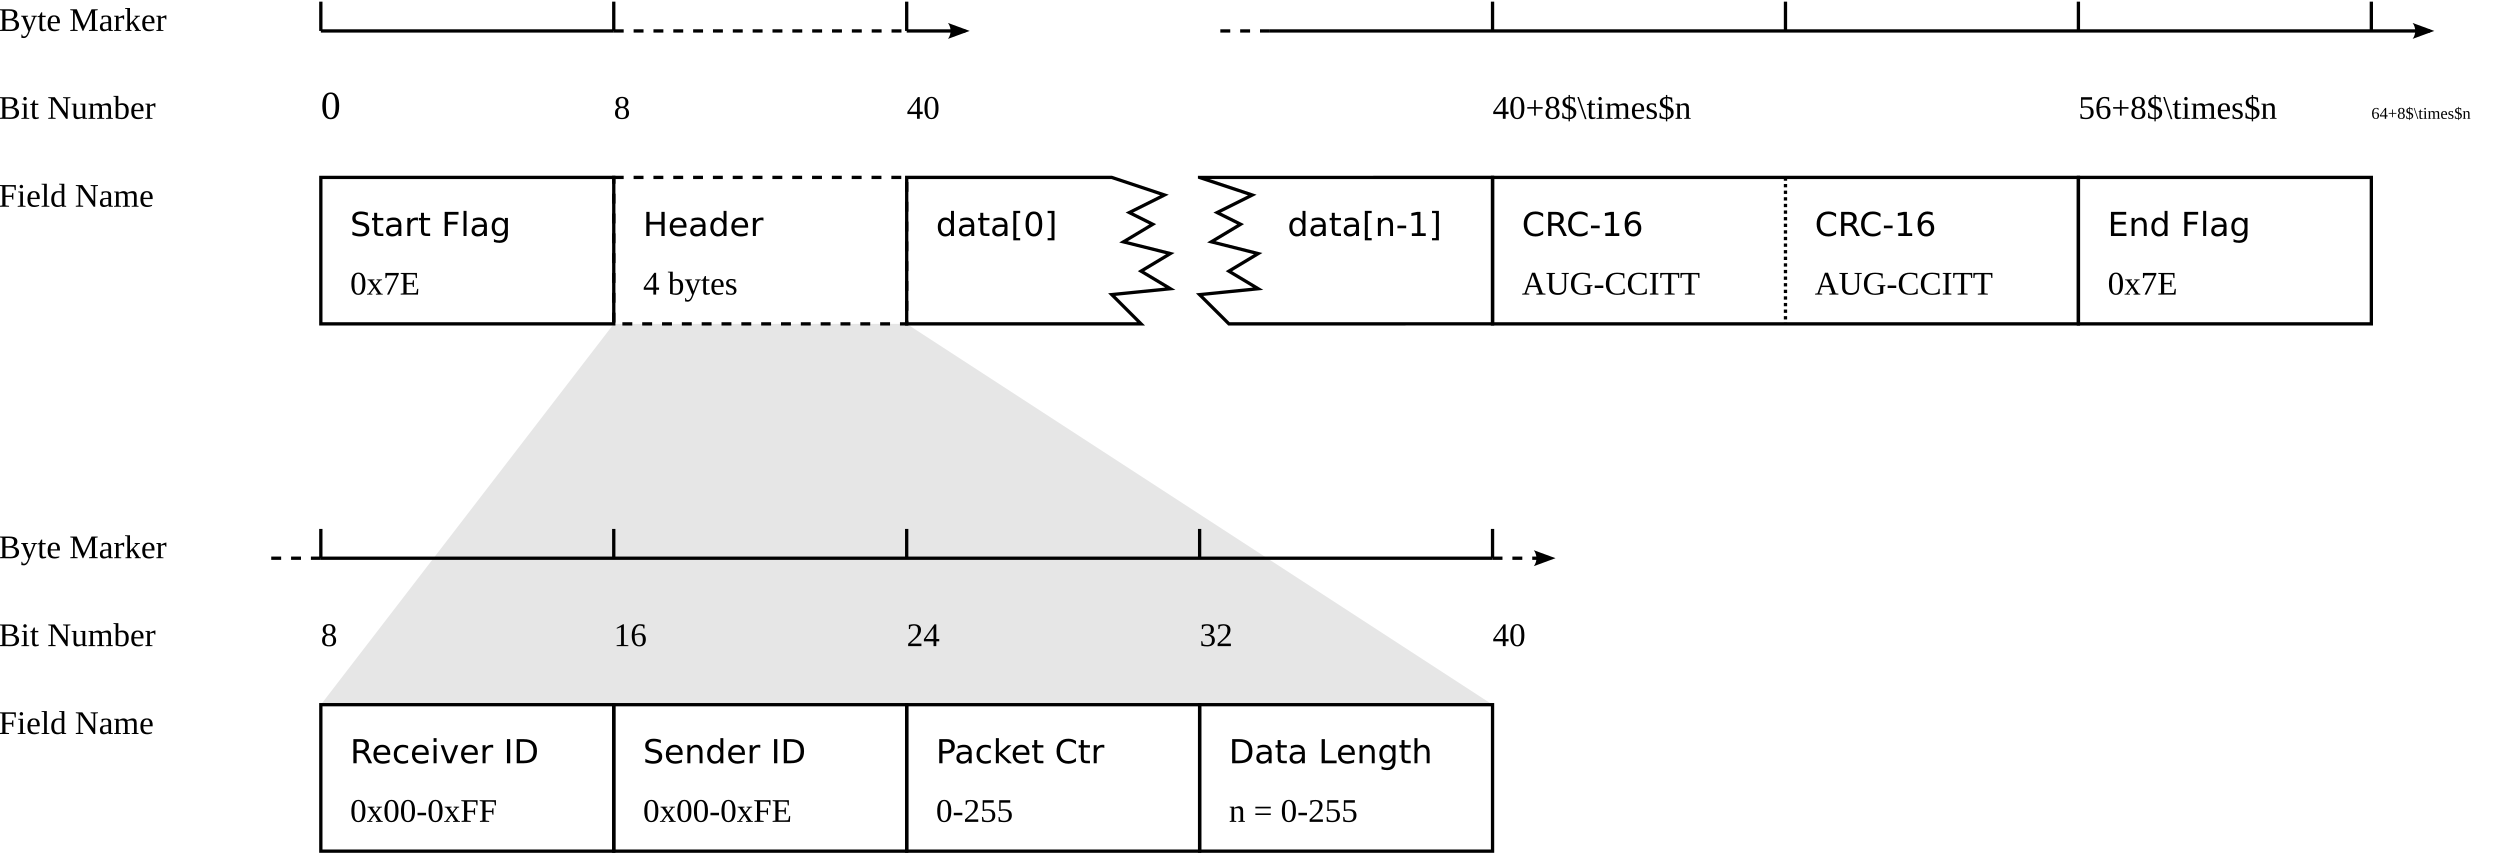
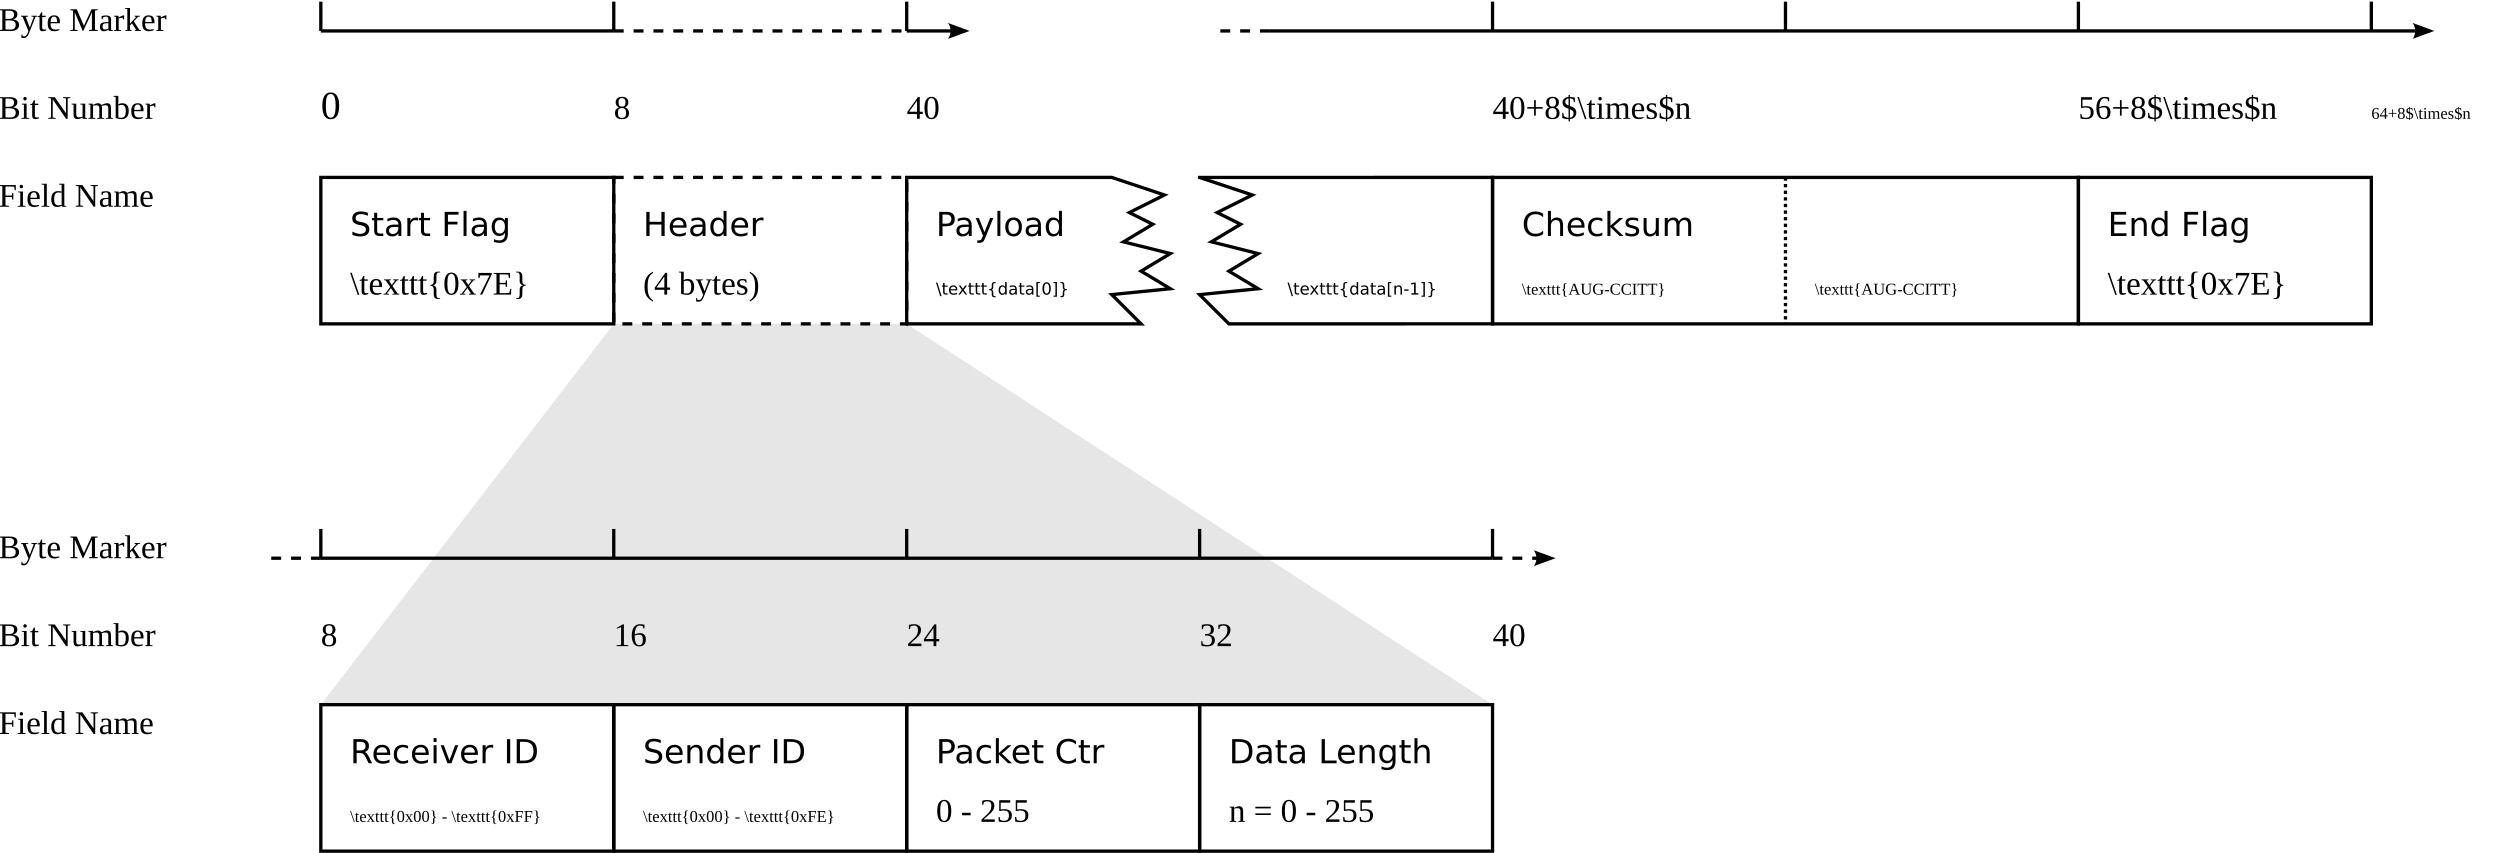
<svg xmlns="http://www.w3.org/2000/svg" width="756.008" height="257.89" id="svg2" version="1.1">
  <defs id="defs4">
    <marker orient="auto" refY="0" refX="0" id="Arrow2Mstart" style="overflow:visible">
      <path id="path3994" style="font-size:12px;fill-rule:evenodd;stroke-width:0.625;stroke-linejoin:round" d="M 8.719,4.034 -2.207,0.016 8.719,-4.002 c -1.745,2.372 -1.735,5.617 -6e-7,8.035 z" transform="scale(0.6,0.6)" />
    </marker>
    <marker orient="auto" refY="0" refX="0" id="Arrow2Mend" style="overflow:visible">
      <path id="path4356" style="font-size:12px;fill-rule:evenodd;stroke-width:0.625;stroke-linejoin:round" d="M 8.719,4.034 -2.207,0.016 8.719,-4.002 c -1.745,2.372 -1.735,5.617 -6e-7,8.035 z" transform="scale(-0.6,-0.6)" />
    </marker>
    <marker orient="auto" refY="0" refX="0" id="Arrow2Lend" style="overflow:visible">
      <path id="path4350" style="font-size:12px;fill-rule:evenodd;stroke-width:0.625;stroke-linejoin:round" d="M 8.719,4.034 -2.207,0.016 8.719,-4.002 c -1.745,2.372 -1.735,5.617 -6e-7,8.035 z" transform="matrix(-1.1,0,0,-1.1,-1.1,0)" />
    </marker>
    <marker orient="auto" refY="0" refX="0" id="Arrow2Mend-9" style="overflow:visible">
      <path id="path4356-4" style="font-size:12px;fill-rule:evenodd;stroke-width:0.625;stroke-linejoin:round" d="M 8.719,4.034 -2.207,0.016 8.719,-4.002 c -1.745,2.372 -1.735,5.617 -6e-7,8.035 z" transform="scale(-0.6,-0.6)" />
    </marker>
    <marker orient="auto" refY="0" refX="0" id="marker3132" style="overflow:visible">
      <path id="path3134" style="font-size:12px;fill-rule:evenodd;stroke-width:0.625;stroke-linejoin:round" d="M 8.719,4.034 -2.207,0.016 8.719,-4.002 c -1.745,2.372 -1.735,5.617 -6e-7,8.035 z" transform="scale(-0.6,-0.6)" />
    </marker>
  </defs>
  <g id="layer1" transform="translate(7.598213,-795.9728)">
    <path style="fill:#000000;fill-opacity:0.1;stroke:none" d="m 178.005,893.914 -88.583,115.157 354.331,2e-4 -177.165,-115.158 z" id="path4488" />
    <text xml:space="preserve" style="font-size:12px;font-style:normal;font-variant:normal;font-weight:normal;font-stretch:normal;fill:#000000;fill-opacity:1;stroke:none;font-family:Courier 10 Pitch;-inkscape-font-specification:Courier 10 Pitch" x="89.423" y="831.906" id="text3596">
      <tspan id="tspan3598" x="89.423" y="831.906">0</tspan>
    </text>
    <text xml:space="preserve" style="font-size:12px;font-style:normal;font-variant:normal;font-weight:normal;font-stretch:normal;fill:#000000;fill-opacity:1;stroke:none;font-family:Courier 10 Pitch;-inkscape-font-specification:Courier 10 Pitch" x="-147.987" y="967.004" id="text3600" transform="translate(0,2.5390623e-6)">
      <tspan id="tspan3602" x="-147.987" y="967.004" />
      <tspan id="tspan3604" x="-147.987" y="982.004" />
    </text>
    <g id="g4232" transform="translate(-34.59303,1.000482)">
      <rect y="1008.071" x="124.016" height="44.291" width="88.583" id="rect2818-9" style="fill:none;stroke:#000000;stroke-width:1px;stroke-linecap:butt;stroke-linejoin:miter;stroke-opacity:1" />
      <text id="text3592-0" y="1025.787" x="132.874" style="font-size:10px;font-style:normal;font-weight:normal;fill:#000000;fill-opacity:1;stroke:none;font-family:Bitstream Vera Sans" xml:space="preserve">
        <tspan id="tspan4113" style="font-size:10px;font-style:normal;font-variant:normal;font-weight:normal;font-stretch:normal;font-family:Courier 10 Pitch;-inkscape-font-specification:Courier 10 Pitch" y="1025.787" x="132.874">Receiver ID</tspan>
      </text>
      <text xml:space="preserve" style="font-size:10px;font-style:normal;font-variant:normal;font-weight:normal;font-stretch:normal;line-height:125%;letter-spacing:0px;word-spacing:0px;fill:#000000;fill-opacity:1;stroke:none;font-family:Courier 10 Pitch;-inkscape-font-specification:Courier 10 Pitch" x="132.874" y="1043.504" id="text3135">
-         <tspan id="tspan3137" x="132.874" y="1043.504">0x00-0xFF</tspan>
+         <tspan id="tspan3137" x="132.874" y="1043.504" style="font-size:5px">\texttt{0x00} - \texttt{0xFF}</tspan>
      </text>
    </g>
    <rect style="fill:none;stroke:#000000;stroke-width:1px;stroke-linecap:butt;stroke-linejoin:miter;stroke-opacity:1" id="rect2818-9-8" width="88.583" height="44.291" x="178.005" y="1009.072" />
    <text xml:space="preserve" style="font-size:10px;font-style:normal;font-weight:normal;fill:#000000;fill-opacity:1;stroke:none;font-family:Bitstream Vera Sans" x="186.864" y="1026.788" id="text3592-0-6">
      <tspan x="186.864" y="1026.788" style="font-size:10px;font-style:normal;font-variant:normal;font-weight:normal;font-stretch:normal;font-family:Courier 10 Pitch;-inkscape-font-specification:Courier 10 Pitch" id="tspan4111">Sender ID</tspan>
    </text>
    <rect style="fill:none;stroke:#000000;stroke-width:1px;stroke-linecap:butt;stroke-linejoin:miter;stroke-opacity:1" id="rect2818-9-8-0" width="88.583" height="44.291" x="266.588" y="1009.072" />
    <text xml:space="preserve" style="font-size:10px;font-style:normal;font-weight:normal;fill:#000000;fill-opacity:1;stroke:none;font-family:Bitstream Vera Sans" x="275.446" y="1026.788" id="text3592-0-6-93">
      <tspan x="275.446" y="1026.788" style="font-size:10px;font-style:normal;font-variant:normal;font-weight:normal;font-stretch:normal;font-family:Courier 10 Pitch;-inkscape-font-specification:Courier 10 Pitch" id="tspan4119">Packet Ctr</tspan>
    </text>
    <path style="fill:none;stroke:#000000;stroke-width:1px;stroke-linecap:butt;stroke-linejoin:miter;stroke-opacity:1" d="m 355.154,849.633 15.938,5.312 -10.625,5.312 7.094,3.531 -8.844,5.312 14.156,3.562 -8.844,5.313 8.844,5.312 -17.719,1.781 8.875,8.844 79.724,-0.01 0,-44.281 -88.599,0.01 0,2e-4 z" id="rect2818-9-8-0-1-7" />
-     <text xml:space="preserve" style="font-size:10px;font-style:normal;font-weight:normal;fill:#000000;fill-opacity:1;stroke:none;font-family:Bitstream Vera Sans" x="275.446" y="867.339" id="text3592-0-6-93-0-0">
-       <tspan x="275.446" y="867.339" style="font-size:10px;font-style:normal;font-variant:normal;font-weight:normal;font-stretch:normal;font-family:Courier 10 Pitch;-inkscape-font-specification:Courier 10 Pitch" id="tspan3857-4">data[0]</tspan>
+     <text xml:space="preserve" style="font-size:10px;font-style:normal;font-weight:normal;fill:#000000;fill-opacity:1;stroke:none;font-family:Bitstream Vera Sans" x="275.446" y="885.056" id="text3592-0-6-93-0-0">
+       <tspan x="275.446" y="885.056" style="font-size:5px;font-style:normal;font-variant:normal;font-weight:normal;font-stretch:normal;font-family:Courier 10 Pitch;-inkscape-font-specification:Courier 10 Pitch" id="tspan3857-4">\texttt{data[0]}</tspan>
    </text>
    <path style="fill:none;stroke:#000000;stroke-width:1px;stroke-linecap:butt;stroke-linejoin:miter;stroke-opacity:1" d="m 266.588,849.622 62.008,1.1e-4 15.945,5.315 -10.63,5.315 7.087,3.543 -8.858,5.315 14.173,3.543 -8.858,5.315 8.858,5.315 -17.717,1.772 8.858,8.858 -70.866,-1.1e-4 z" id="rect2818-9-8-0-1-7-7" />
-     <text xml:space="preserve" style="font-size:10px;font-style:normal;font-weight:normal;fill:#000000;fill-opacity:1;stroke:none;font-family:Bitstream Vera Sans" x="381.746" y="867.339" id="text3592-0-6-93-0-0-9">
-       <tspan x="381.746" y="867.339" style="font-size:10px;font-style:normal;font-variant:normal;font-weight:normal;font-stretch:normal;font-family:Courier 10 Pitch;-inkscape-font-specification:Courier 10 Pitch" id="tspan3857-4-6">data[n-1]</tspan>
+     <text xml:space="preserve" style="font-size:10px;font-style:normal;font-weight:normal;fill:#000000;fill-opacity:1;stroke:none;font-family:Bitstream Vera Sans" x="381.746" y="885.055" id="text3592-0-6-93-0-0-9">
+       <tspan x="381.746" y="885.055" style="font-size:5px;font-style:normal;font-variant:normal;font-weight:normal;font-stretch:normal;font-family:Courier 10 Pitch;-inkscape-font-specification:Courier 10 Pitch" id="tspan3857-4-6">\texttt{data[n-1]}</tspan>
    </text>
    <text xml:space="preserve" style="font-size:12px;font-style:normal;font-variant:normal;font-weight:normal;font-stretch:normal;fill:#000000;fill-opacity:1;stroke:none;font-family:Courier 10 Pitch;-inkscape-font-specification:Courier 10 Pitch" x="266.588" y="831.906" id="text3596-9-87">
      <tspan id="tspan3598-0-2" x="266.588" y="831.906" style="font-size:10px">40</tspan>
    </text>
    <text xml:space="preserve" style="font-size:12px;font-style:normal;font-variant:normal;font-weight:normal;font-stretch:normal;fill:#000000;fill-opacity:1;stroke:none;font-family:Courier 10 Pitch;-inkscape-font-specification:Courier 10 Pitch" x="443.753" y="831.906" id="text3596-9-7">
      <tspan id="tspan3598-0-0" x="443.753" y="831.906" style="font-size:10px">40+8$\times$n</tspan>
    </text>
    <text xml:space="preserve" style="font-size:12px;font-style:normal;font-variant:normal;font-weight:normal;font-stretch:normal;fill:#000000;fill-opacity:1;stroke:none;font-family:Courier 10 Pitch;-inkscape-font-specification:Courier 10 Pitch" x="620.919" y="831.906" id="text3596-9-4">
      <tspan id="tspan3598-0-98" x="620.919" y="831.906" style="font-size:10px">56+8$\times$n</tspan>
    </text>
    <path style="fill:none;stroke:#000000;stroke-width:0.999;stroke-linecap:butt;stroke-linejoin:miter;stroke-miterlimit:4;stroke-opacity:1;stroke-dasharray:none;marker-end:url(#Arrow2Mend)" d="m 89.423,805.331 88.583,0 m 88.583,0 17.717,0" id="path4203" />
    <path style="fill:none;stroke:#000000;stroke-width:1px;stroke-linecap:butt;stroke-linejoin:miter;stroke-opacity:1" d="m 89.423,805.331 0,-8.858" id="path4207" />
    <path style="fill:none;stroke:#000000;stroke-width:1px;stroke-linecap:butt;stroke-linejoin:miter;stroke-opacity:1" d="m 266.588,805.331 0,-8.858" id="path4209" />
    <path style="fill:none;stroke:#000000;stroke-width:1px;stroke-linecap:butt;stroke-linejoin:miter;stroke-opacity:1" d="m 178.005,805.331 0,-8.858" id="path4211" />
    <path style="fill:none;stroke:#000000;stroke-width:1px;stroke-linecap:butt;stroke-linejoin:miter;stroke-opacity:1" d="m 532.336,805.331 0,-8.858" id="path4215-7" />
    <path style="fill:none;stroke:#000000;stroke-width:1px;stroke-linecap:butt;stroke-linejoin:miter;stroke-opacity:1" d="m 443.753,805.331 0,-8.858" id="path4215-2" />
    <path style="fill:none;stroke:#000000;stroke-width:1px;stroke-linecap:butt;stroke-linejoin:miter;stroke-opacity:1" d="m 620.919,805.331 0,-8.858" id="path4215-21" />
    <path style="fill:none;stroke:#000000;stroke-width:0.999;stroke-linecap:butt;stroke-linejoin:miter;stroke-miterlimit:4;stroke-opacity:1;stroke-dasharray:none;marker-mid:none;marker-end:url(#Arrow2Mend)" d="m 376.431,805.331 350.787,-2.4e-4" id="path4324" />
    <text xml:space="preserve" style="font-size:10px;font-style:normal;font-variant:normal;font-weight:normal;font-stretch:normal;fill:#000000;fill-opacity:1;stroke:none;font-family:Courier 10 Pitch;-inkscape-font-specification:Courier 10 Pitch" x="-8.018" y="831.906" id="text3122">
      <tspan id="tspan3124" x="-8.018" y="831.906">Bit Number</tspan>
    </text>
    <text xml:space="preserve" style="font-size:10px;font-style:normal;font-variant:normal;font-weight:normal;font-stretch:normal;fill:#000000;fill-opacity:1;stroke:none;font-family:Courier 10 Pitch;-inkscape-font-specification:Courier 10 Pitch" x="-8.018" y="805.331" id="text3126">
      <tspan id="tspan3128" x="-8.018" y="805.331">Byte Marker</tspan>
    </text>
    <text xml:space="preserve" style="font-size:10px;font-style:normal;font-variant:normal;font-weight:normal;font-stretch:normal;fill:#000000;fill-opacity:1;stroke:none;font-family:Courier 10 Pitch;-inkscape-font-specification:Courier 10 Pitch" x="-8.018" y="858.481" id="text3130">
      <tspan id="tspan3132" x="-8.018" y="858.481">Field Name</tspan>
    </text>
    <text xml:space="preserve" style="font-size:10px;font-style:normal;font-weight:normal;fill:#000000;fill-opacity:1;stroke:none;font-family:Bitstream Vera Sans" x="98.281" y="867.339" id="text3592">
      <tspan x="98.281" y="867.339" style="font-size:10px;font-style:normal;font-variant:normal;font-weight:normal;font-stretch:normal;font-family:Courier 10 Pitch;-inkscape-font-specification:Courier 10 Pitch" id="tspan3631">Start Flag</tspan>
      <tspan x="98.281" y="879.839" style="font-size:10px;font-style:normal;font-variant:normal;font-weight:normal;font-stretch:normal;font-family:Courier 10 Pitch;-inkscape-font-specification:Courier 10 Pitch" id="tspan3635" />
    </text>
    <rect style="fill:none;stroke:#000000;stroke-width:1px;stroke-linecap:butt;stroke-linejoin:miter;stroke-opacity:1" id="rect2818-9-0" width="88.583" height="44.291" x="89.423" y="849.622" />
    <rect style="fill:none;stroke:#000000;stroke-width:1px;stroke-linecap:butt;stroke-linejoin:miter;stroke-opacity:1" id="rect2818-9-1" width="88.583" height="44.291" x="355.171" y="1009.072" />
    <text xml:space="preserve" style="font-size:10px;font-style:normal;font-weight:normal;fill:#000000;fill-opacity:1;stroke:none;font-family:Bitstream Vera Sans" x="364.029" y="1026.788" id="text3592-0-0">
      <tspan x="364.029" y="1026.788" style="font-size:10px;font-style:normal;font-variant:normal;font-weight:normal;font-stretch:normal;font-family:Courier 10 Pitch;-inkscape-font-specification:Courier 10 Pitch" id="tspan4113-5">Data Length</tspan>
    </text>
    <rect style="fill:none;stroke:#000000;stroke-width:1px;stroke-linecap:butt;stroke-linejoin:miter;stroke-opacity:1" id="rect2818-9-8-0-15-5" width="88.583" height="44.291" x="620.919" y="849.622" />
    <text xml:space="preserve" style="font-size:10px;font-style:normal;font-weight:normal;fill:#000000;fill-opacity:1;stroke:none;font-family:Bitstream Vera Sans" x="629.777" y="867.339" id="text3592-5">
      <tspan x="629.777" y="867.339" style="font-size:10px;font-style:normal;font-variant:normal;font-weight:normal;font-stretch:normal;font-family:Courier 10 Pitch;-inkscape-font-specification:Courier 10 Pitch" id="tspan3631-6">End Flag</tspan>
      <tspan x="629.777" y="879.839" style="font-size:10px;font-style:normal;font-variant:normal;font-weight:normal;font-stretch:normal;font-family:Courier 10 Pitch;-inkscape-font-specification:Courier 10 Pitch" id="tspan3635-4" />
    </text>
    <text xml:space="preserve" style="font-size:12px;font-style:normal;font-variant:normal;font-weight:normal;font-stretch:normal;fill:#000000;fill-opacity:1;stroke:none;font-family:Courier 10 Pitch;-inkscape-font-specification:Courier 10 Pitch" x="178.005" y="831.906" id="text3596-9-0-3">
      <tspan id="tspan3598-0-5-0" x="178.005" y="831.906" style="font-size:10px">8</tspan>
    </text>
    <text xml:space="preserve" style="font-size:12px;font-style:normal;font-variant:normal;font-weight:normal;font-stretch:normal;fill:#000000;fill-opacity:1;stroke:none;font-family:Courier 10 Pitch;-inkscape-font-specification:Courier 10 Pitch" x="709.501" y="831.906" id="text3596-9-4-9">
      <tspan id="tspan3598-0-98-2" x="709.501" y="831.906" style="font-size:5px">64+8$\times$n</tspan>
    </text>
    <text xml:space="preserve" style="font-size:12px;font-style:normal;font-variant:normal;font-weight:normal;font-stretch:normal;fill:#000000;fill-opacity:1;stroke:none;font-family:Courier 10 Pitch;-inkscape-font-specification:Courier 10 Pitch" x="178.005" y="991.355" id="text3596-9-1">
      <tspan id="tspan3598-0-7" x="178.005" y="991.355" style="font-size:10px">16</tspan>
    </text>
    <text xml:space="preserve" style="font-size:12px;font-style:normal;font-variant:normal;font-weight:normal;font-stretch:normal;fill:#000000;fill-opacity:1;stroke:none;font-family:Courier 10 Pitch;-inkscape-font-specification:Courier 10 Pitch" x="266.588" y="991.355" id="text3596-9-0-7">
      <tspan id="tspan3598-0-5-1" x="266.588" y="991.355" style="font-size:10px">24</tspan>
    </text>
    <text xml:space="preserve" style="font-size:12px;font-style:normal;font-variant:normal;font-weight:normal;font-stretch:normal;fill:#000000;fill-opacity:1;stroke:none;font-family:Courier 10 Pitch;-inkscape-font-specification:Courier 10 Pitch" x="355.171" y="991.355" id="text3596-9-01-9">
      <tspan id="tspan3598-0-1-7" x="355.171" y="991.355" style="font-size:10px">32</tspan>
    </text>
    <text xml:space="preserve" style="font-size:12px;font-style:normal;font-variant:normal;font-weight:normal;font-stretch:normal;fill:#000000;fill-opacity:1;stroke:none;font-family:Courier 10 Pitch;-inkscape-font-specification:Courier 10 Pitch" x="443.753" y="991.355" id="text3596-9-8-7">
      <tspan id="tspan3598-0-12-6" x="443.753" y="991.355" style="font-size:10px">40</tspan>
    </text>
    <path style="fill:none;stroke:#000000;stroke-width:0.999;stroke-linecap:butt;stroke-linejoin:miter;stroke-miterlimit:4;stroke-opacity:1;stroke-dasharray:none;marker-end:none" d="m 89.423,964.78 354.331,1.4e-4" id="path4203-9" />
    <path style="fill:none;stroke:#000000;stroke-width:1px;stroke-linecap:butt;stroke-linejoin:miter;stroke-opacity:1" d="m 178.005,964.78 0,-8.858" id="path4209-8" />
    <path style="fill:none;stroke:#000000;stroke-width:1px;stroke-linecap:butt;stroke-linejoin:miter;stroke-opacity:1" d="m 89.423,964.78 0,-8.858" id="path4211-1" />
    <path style="fill:none;stroke:#000000;stroke-width:1px;stroke-linecap:butt;stroke-linejoin:miter;stroke-opacity:1" d="m 266.588,964.78 0,-8.858" id="path4213-2" />
    <path style="fill:none;stroke:#000000;stroke-width:1px;stroke-linecap:butt;stroke-linejoin:miter;stroke-opacity:1" d="m 355.171,964.78 0,-8.858" id="path4215-9" />
    <path style="fill:none;stroke:#000000;stroke-width:1px;stroke-linecap:butt;stroke-linejoin:miter;stroke-opacity:1" d="m 443.753,964.78 0,-8.858" id="path4215-4-3" />
    <text xml:space="preserve" style="font-size:10px;font-style:normal;font-variant:normal;font-weight:normal;font-stretch:normal;fill:#000000;fill-opacity:1;stroke:none;font-family:Courier 10 Pitch;-inkscape-font-specification:Courier 10 Pitch" x="-8.018" y="991.355" id="text3122-9">
      <tspan id="tspan3124-6" x="-8.018" y="991.355">Bit Number</tspan>
    </text>
    <text xml:space="preserve" style="font-size:10px;font-style:normal;font-variant:normal;font-weight:normal;font-stretch:normal;fill:#000000;fill-opacity:1;stroke:none;font-family:Courier 10 Pitch;-inkscape-font-specification:Courier 10 Pitch" x="-8.018" y="964.78" id="text3126-3">
      <tspan id="tspan3128-8" x="-8.018" y="964.78">Byte Marker</tspan>
    </text>
    <text xml:space="preserve" style="font-size:12px;font-style:normal;font-variant:normal;font-weight:normal;font-stretch:normal;fill:#000000;fill-opacity:1;stroke:none;font-family:Courier 10 Pitch;-inkscape-font-specification:Courier 10 Pitch" x="89.423" y="991.355" id="text3596-9-0-3-5">
      <tspan id="tspan3598-0-5-0-6" x="89.423" y="991.355" style="font-size:10px">8</tspan>
    </text>
    <g id="g4232-1" transform="translate(53.98962,-158.4485)">
      <rect y="1008.071" x="124.016" height="44.291" width="88.583" id="rect2818-9-05" style="fill:none;stroke:#000000;stroke-width:0.999;stroke-linecap:butt;stroke-linejoin:miter;stroke-miterlimit:4;stroke-opacity:1;stroke-dasharray:2.998, 2.998;stroke-dashoffset:0" />
      <text id="text3592-0-11" y="1025.787" x="132.874" style="font-size:10px;font-style:normal;font-weight:normal;fill:#000000;fill-opacity:1;stroke:none;font-family:Bitstream Vera Sans" xml:space="preserve">
        <tspan id="tspan3635-1-0" style="font-size:10px;font-style:normal;font-variant:normal;font-weight:normal;font-stretch:normal;font-family:Courier 10 Pitch;-inkscape-font-specification:Courier 10 Pitch" y="1025.787" x="132.874">Header</tspan>
        <tspan id="tspan4113-8" style="font-size:10px;font-style:normal;font-variant:normal;font-weight:normal;font-stretch:normal;font-family:Courier 10 Pitch;-inkscape-font-specification:Courier 10 Pitch" y="1038.287" x="132.874" />
      </text>
      <text xml:space="preserve" style="font-size:10px;font-style:normal;font-variant:normal;font-weight:normal;font-stretch:normal;line-height:125%;letter-spacing:0px;word-spacing:0px;fill:#000000;fill-opacity:1;stroke:none;font-family:Courier 10 Pitch;-inkscape-font-specification:Courier 10 Pitch" x="132.874" y="1043.504" id="text3161">
-         <tspan id="tspan3163" x="132.874" y="1043.504">4 bytes</tspan>
+         <tspan id="tspan3163" x="132.874" y="1043.504">(4 bytes)</tspan>
+       </text>
+       <text id="text3592-0-11-7" y="1025.787" x="221.457" style="font-size:10px;font-style:normal;font-weight:normal;fill:#000000;fill-opacity:1;stroke:none;font-family:Bitstream Vera Sans" xml:space="preserve">
+         <tspan id="tspan3635-1-0-8" style="font-size:10px;font-style:normal;font-variant:normal;font-weight:normal;font-stretch:normal;font-family:Courier 10 Pitch;-inkscape-font-specification:Courier 10 Pitch" y="1025.787" x="221.457">Payload</tspan>
+         <tspan id="tspan4113-8-1" style="font-size:10px;font-style:normal;font-variant:normal;font-weight:normal;font-stretch:normal;font-family:Courier 10 Pitch;-inkscape-font-specification:Courier 10 Pitch" y="1038.287" x="221.457" />
      </text>
    </g>
    <path style="fill:none;stroke:#000000;stroke-width:1;stroke-linecap:butt;stroke-linejoin:miter;stroke-miterlimit:4;stroke-opacity:1;stroke-dasharray:3, 3;stroke-dashoffset:0" d="m 178.005,805.331 88.583,0" id="path4090" />
    <path style="fill:none;stroke:#000000;stroke-width:1;stroke-linecap:butt;stroke-linejoin:miter;stroke-miterlimit:4;stroke-opacity:1;stroke-dasharray:3, 3;stroke-dashoffset:0" d="m 89.423,964.78 -17.717,0" id="path4092" />
    <path style="fill:none;stroke:#000000;stroke-width:1;stroke-linecap:butt;stroke-linejoin:miter;stroke-miterlimit:4;stroke-opacity:1;stroke-dasharray:3, 3;stroke-dashoffset:0;marker-end:url(#marker3132)" d="m 443.753,964.78 17.717,0" id="path4282" />
    <text xml:space="preserve" style="font-size:10px;font-style:normal;font-variant:normal;font-weight:normal;font-stretch:normal;fill:#000000;fill-opacity:1;stroke:none;font-family:Courier 10 Pitch;-inkscape-font-specification:Courier 10 Pitch" x="-8.018" y="1017.93" id="text3130-7">
      <tspan id="tspan3132-7" x="-8.018" y="1017.93">Field Name</tspan>
    </text>
    <text xml:space="preserve" style="font-size:10px;font-style:normal;font-variant:normal;font-weight:normal;font-stretch:normal;line-height:125%;letter-spacing:0px;word-spacing:0px;fill:#000000;fill-opacity:1;stroke:none;font-family:Courier 10 Pitch;-inkscape-font-specification:Courier 10 Pitch" x="186.864" y="1044.505" id="text3141">
-       <tspan id="tspan3143" x="186.864" y="1044.505">0x00-0xFE</tspan>
+       <tspan id="tspan3143" x="186.864" y="1044.505" style="font-size:5px">\texttt{0x00} - \texttt{0xFE}</tspan>
    </text>
    <text xml:space="preserve" style="font-size:10px;font-style:normal;font-variant:normal;font-weight:normal;font-stretch:normal;line-height:125%;letter-spacing:0px;word-spacing:0px;fill:#000000;fill-opacity:1;stroke:none;font-family:Courier 10 Pitch;-inkscape-font-specification:Courier 10 Pitch" x="275.446" y="1044.505" id="text3147">
-       <tspan id="tspan3149" x="275.446" y="1044.505">0-255</tspan>
+       <tspan id="tspan3149" x="275.446" y="1044.505">0 - 255</tspan>
    </text>
    <text xml:space="preserve" style="font-size:10px;font-style:normal;font-variant:normal;font-weight:normal;font-stretch:normal;line-height:125%;letter-spacing:0px;word-spacing:0px;fill:#000000;fill-opacity:1;stroke:none;font-family:Courier 10 Pitch;-inkscape-font-specification:Courier 10 Pitch" x="364.029" y="1044.505" id="text3153">
-       <tspan id="tspan3155" x="364.029" y="1044.505">n = 0-255</tspan>
+       <tspan id="tspan3155" x="364.029" y="1044.505">n = 0 - 255</tspan>
    </text>
    <text xml:space="preserve" style="font-size:10px;font-style:normal;font-variant:normal;font-weight:normal;font-stretch:normal;line-height:125%;letter-spacing:0px;word-spacing:0px;fill:#000000;fill-opacity:1;stroke:none;font-family:Courier 10 Pitch;-inkscape-font-specification:Courier 10 Pitch" x="98.281" y="885.056" id="text3157">
-       <tspan id="tspan3159" x="98.281" y="885.056">0x7E</tspan>
+       <tspan id="tspan3159" x="98.281" y="885.056">\texttt{0x7E}</tspan>
    </text>
    <text xml:space="preserve" style="font-size:10px;font-style:normal;font-variant:normal;font-weight:normal;font-stretch:normal;line-height:125%;letter-spacing:0px;word-spacing:0px;fill:#000000;fill-opacity:1;stroke:none;font-family:Courier 10 Pitch;-inkscape-font-specification:Courier 10 Pitch" x="629.777" y="885.056" id="text3165">
-       <tspan id="tspan3167" x="629.777" y="885.056">0x7E</tspan>
+       <tspan id="tspan3167" x="629.777" y="885.056">\texttt{0x7E}</tspan>
    </text>
    <path style="fill:none;stroke:#000000;stroke-width:1;stroke-linecap:butt;stroke-linejoin:miter;stroke-miterlimit:4;stroke-opacity:1;stroke-dasharray:3, 3;stroke-dashoffset:0" d="m 376.431,805.331 -17.717,0" id="path4092-4" />
    <path style="fill:none;stroke:#000000;stroke-width:1px;stroke-linecap:butt;stroke-linejoin:miter;stroke-opacity:1" d="m 709.501,805.331 0,-8.858" id="path4215-21-6" />
    <g id="g4015">
      <rect y="849.623" x="443.753" height="44.291" width="177.165" id="rect2818-9-8-0-15" style="fill:none;stroke:#000000;stroke-width:1px;stroke-linecap:butt;stroke-linejoin:miter;stroke-opacity:1" />
      <text id="text3592-0-6-93-4" y="867.339" x="452.612" style="font-size:10px;font-style:normal;font-weight:normal;fill:#000000;fill-opacity:1;stroke:none;font-family:Bitstream Vera Sans" xml:space="preserve">
-         <tspan id="tspan4490" style="font-size:10px;font-style:normal;font-variant:normal;font-weight:normal;font-stretch:normal;font-family:Courier 10 Pitch;-inkscape-font-specification:Courier 10 Pitch" y="867.339" x="452.612">CRC-16</tspan>
+         <tspan id="tspan4490" style="font-size:10px;font-style:normal;font-variant:normal;font-weight:normal;font-stretch:normal;font-family:Courier 10 Pitch;-inkscape-font-specification:Courier 10 Pitch" y="867.339" x="452.612">Checksum</tspan>
      </text>
      <text id="text3169" y="885.056" x="452.612" style="font-size:10px;font-style:normal;font-variant:normal;font-weight:normal;font-stretch:normal;line-height:125%;letter-spacing:0px;word-spacing:0px;fill:#000000;fill-opacity:1;stroke:none;font-family:Courier 10 Pitch;-inkscape-font-specification:Courier 10 Pitch" xml:space="preserve">
-         <tspan id="tspan3966" y="885.056" x="452.612">AUG-CCITT</tspan>
+         <tspan id="tspan3966" y="885.056" x="452.612" style="font-size:5px">\texttt{AUG-CCITT}</tspan>
      </text>
      <path id="path3166" d="m 532.336,849.622 0,44.291" style="fill:none;stroke:#000000;stroke-width:0.999;stroke-linecap:butt;stroke-linejoin:miter;stroke-miterlimit:4;stroke-opacity:1;stroke-dasharray:0.999, 0.999;stroke-dashoffset:0" />
-       <text id="text3592-0-6-93-4-6" y="867.339" x="541.194" style="font-size:10px;font-style:normal;font-weight:normal;fill:#000000;fill-opacity:1;stroke:none;font-family:Bitstream Vera Sans" xml:space="preserve">
-         <tspan id="tspan4490-5" style="font-size:10px;font-style:normal;font-variant:normal;font-weight:normal;font-stretch:normal;font-family:Courier 10 Pitch;-inkscape-font-specification:Courier 10 Pitch" y="867.339" x="541.194">CRC-16</tspan>
-       </text>
      <text id="text3169-5" y="885.055" x="541.194" style="font-size:10px;font-style:normal;font-variant:normal;font-weight:normal;font-stretch:normal;line-height:125%;letter-spacing:0px;word-spacing:0px;fill:#000000;fill-opacity:1;stroke:none;font-family:Courier 10 Pitch;-inkscape-font-specification:Courier 10 Pitch" xml:space="preserve">
-         <tspan id="tspan3966-3" y="885.055" x="541.194">AUG-CCITT</tspan>
+         <tspan id="tspan3966-3" y="885.055" x="541.194" style="font-size:5px">\texttt{AUG-CCITT}</tspan>
      </text>
    </g>
  </g>
</svg>
